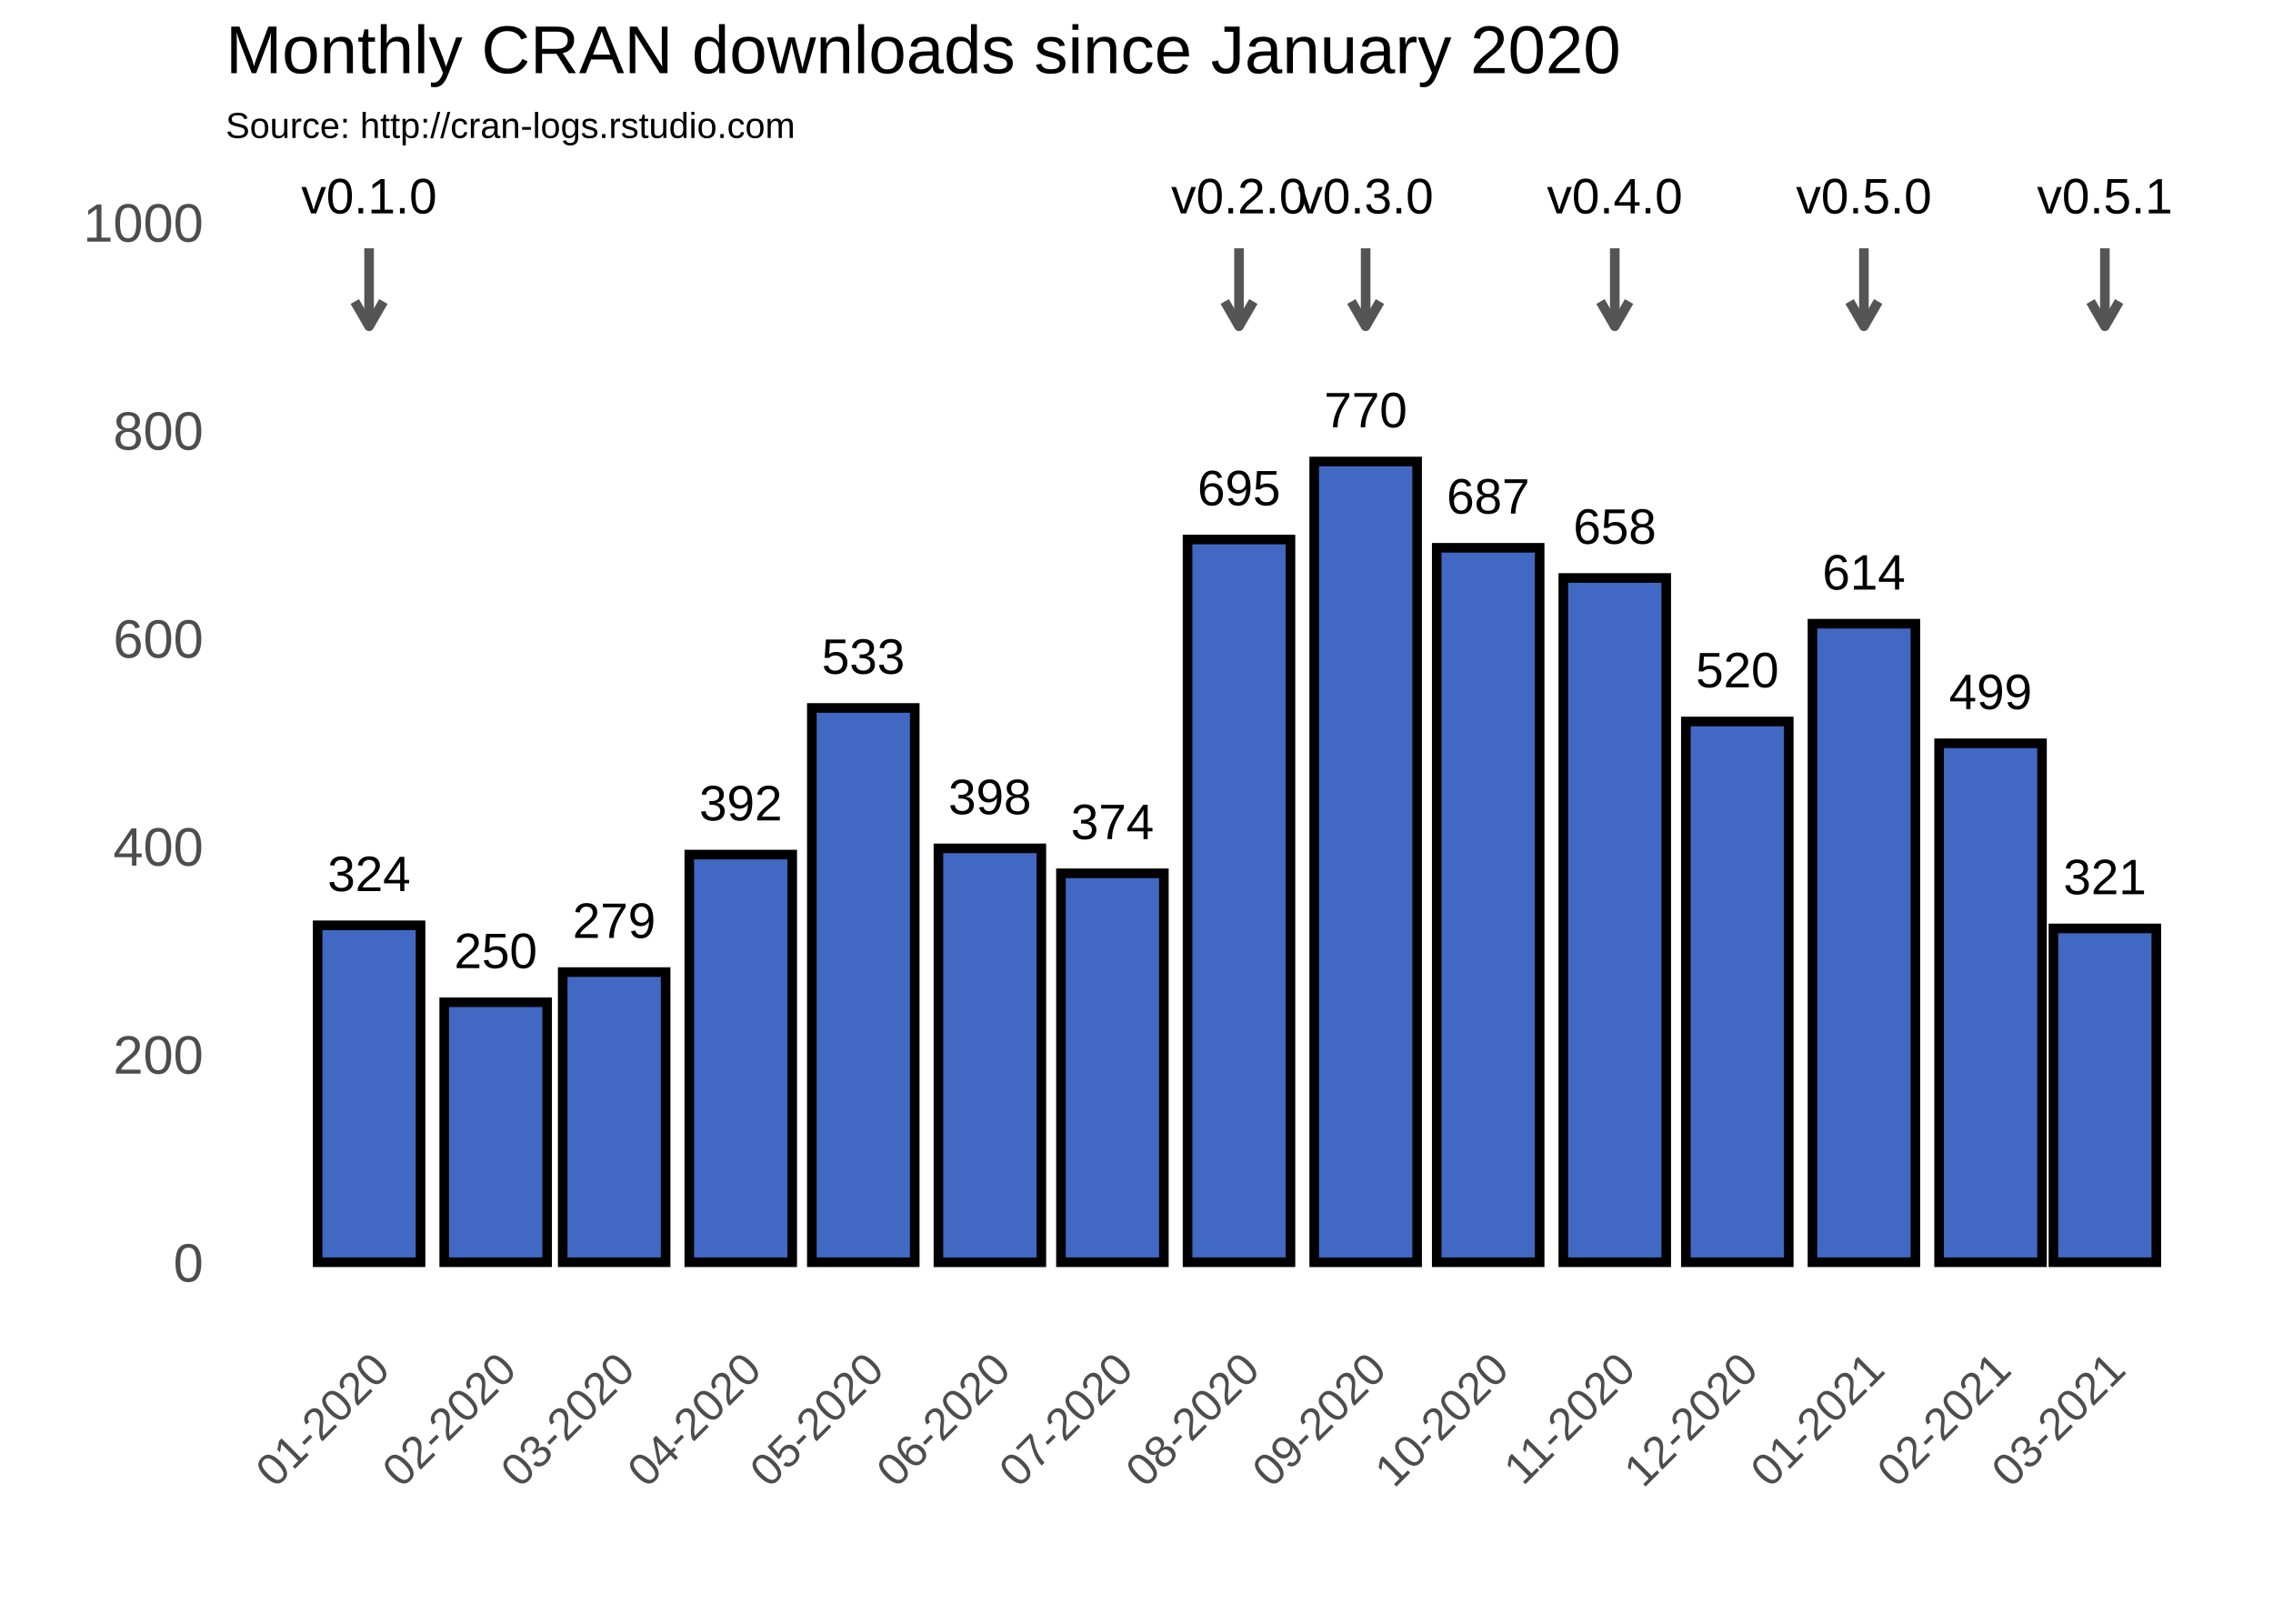
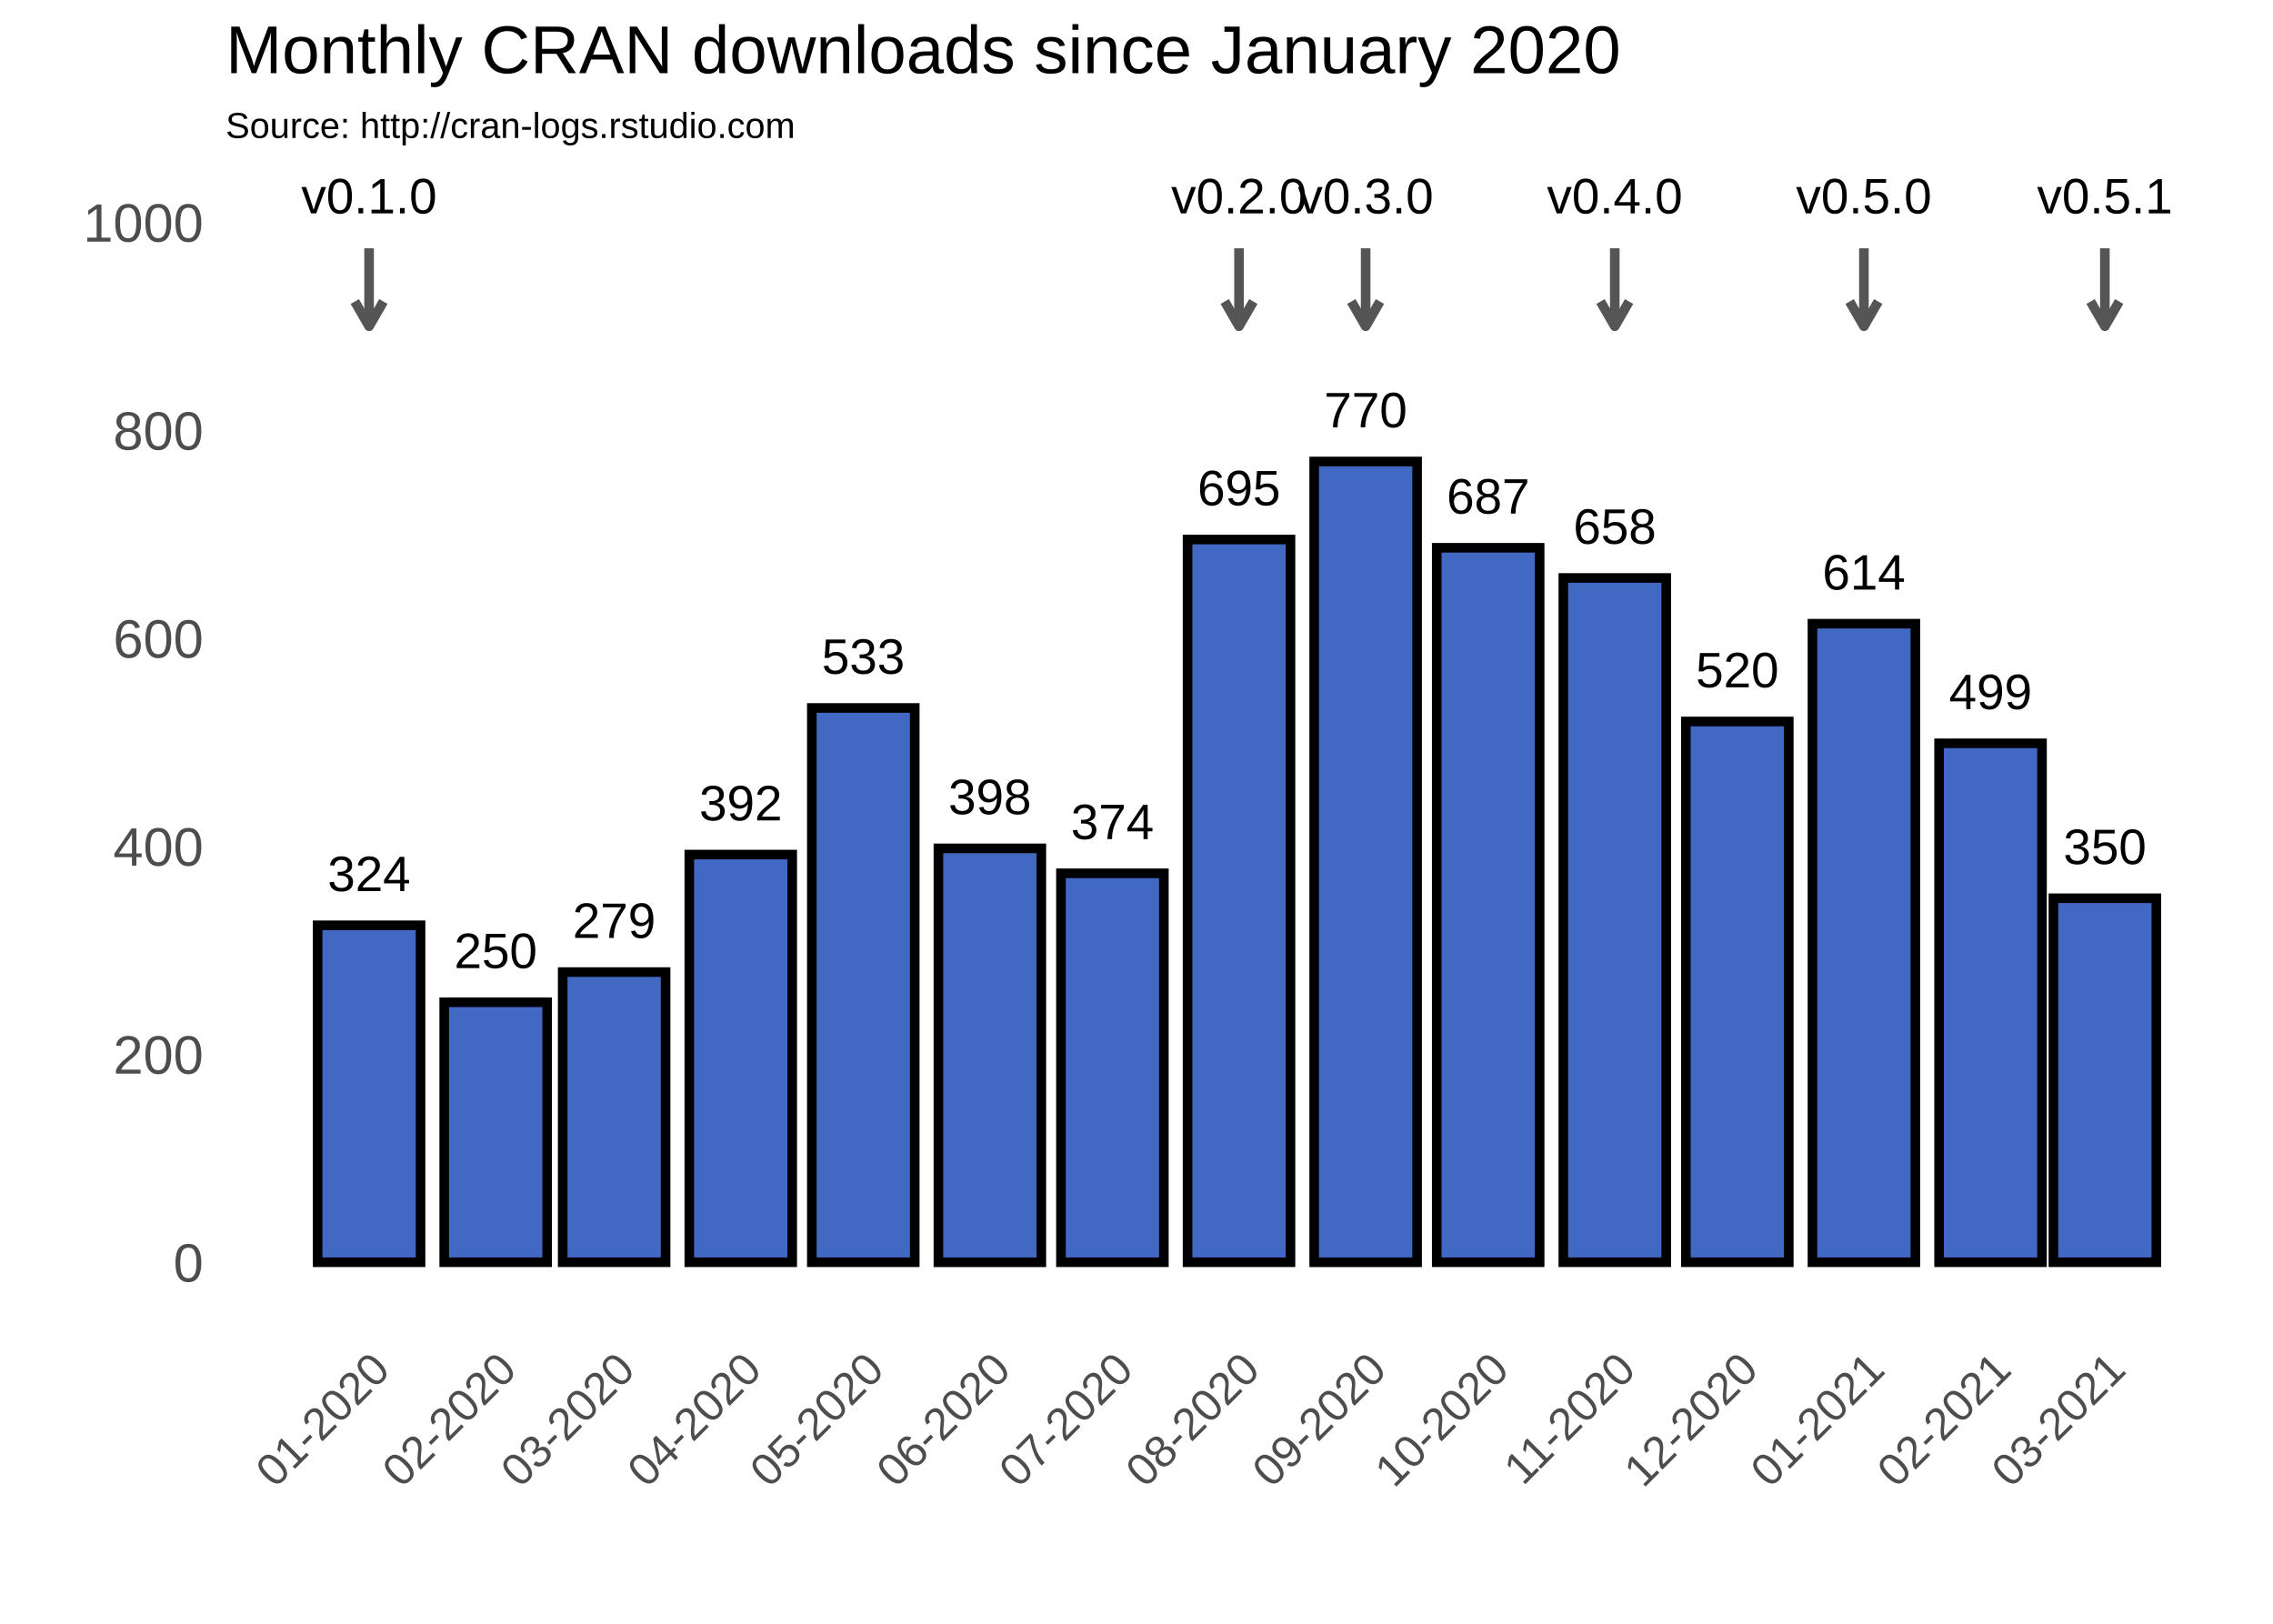
<svg xmlns="http://www.w3.org/2000/svg" class="svglite" width="504.00pt" height="360.00pt" viewBox="0 0 504.00 360.00">
  <defs>
    <style type="text/css">
    .svglite line, .svglite polyline, .svglite polygon, .svglite path, .svglite rect, .svglite circle {
      fill: none;
      stroke: #000000;
      stroke-linecap: round;
      stroke-linejoin: round;
      stroke-miterlimit: 10.00;
    }
  </style>
  </defs>
  <rect width="100%" height="100%" style="stroke: none; fill: #FFFFFF;" />
  <defs>
    <clipPath id="cpMC4wMHw1MDQuMDB8MC4wMHwzNjAuMDA=">
      <rect x="0.00" y="0.00" width="504.00" height="360.00" />
    </clipPath>
  </defs>
  <g clip-path="url(#cpMC4wMHw1MDQuMDB8MC4wMHwzNjAuMDA=)">
    <rect x="0.00" y="0.00" width="504.00" height="360.00" style="stroke-width: 1.07; stroke: #FFFFFF; fill: #FFFFFF;" />
  </g>
  <defs>
    <clipPath id="cpNTAuMDR8NDk4LjUyfDM3Ljc2fDI5MS4zOA==">
      <rect x="50.04" y="37.76" width="448.48" height="253.62" />
    </clipPath>
  </defs>
  <g clip-path="url(#cpNTAuMDR8NDk4LjUyfDM3Ljc2fDI5MS4zOA==)">
    <polyline points="50.04,256.79 498.52,256.79 " style="stroke-width: 0.53; stroke: #FFFFFF; stroke-linecap: butt;" />
    <polyline points="50.04,210.68 498.52,210.68 " style="stroke-width: 0.53; stroke: #FFFFFF; stroke-linecap: butt;" />
    <polyline points="50.04,164.57 498.52,164.57 " style="stroke-width: 0.53; stroke: #FFFFFF; stroke-linecap: butt;" />
    <polyline points="50.04,118.46 498.52,118.46 " style="stroke-width: 0.53; stroke: #FFFFFF; stroke-linecap: butt;" />
    <polyline points="50.04,72.34 498.52,72.34 " style="stroke-width: 0.53; stroke: #FFFFFF; stroke-linecap: butt;" />
    <polyline points="53.77,291.38 53.77,37.76 " style="stroke-width: 0.53; stroke: #FFFFFF; stroke-linecap: butt;" />
    <polyline points="67.80,291.38 67.80,37.76 " style="stroke-width: 0.53; stroke: #FFFFFF; stroke-linecap: butt;" />
    <polyline points="95.88,291.38 95.88,37.76 " style="stroke-width: 0.53; stroke: #FFFFFF; stroke-linecap: butt;" />
    <polyline points="123.04,291.38 123.04,37.76 " style="stroke-width: 0.53; stroke: #FFFFFF; stroke-linecap: butt;" />
    <polyline points="150.21,291.38 150.21,37.76 " style="stroke-width: 0.53; stroke: #FFFFFF; stroke-linecap: butt;" />
    <polyline points="177.83,291.38 177.83,37.76 " style="stroke-width: 0.53; stroke: #FFFFFF; stroke-linecap: butt;" />
    <polyline points="205.46,291.38 205.46,37.76 " style="stroke-width: 0.53; stroke: #FFFFFF; stroke-linecap: butt;" />
    <polyline points="233.08,291.38 233.08,37.76 " style="stroke-width: 0.53; stroke: #FFFFFF; stroke-linecap: butt;" />
    <polyline points="260.70,291.38 260.70,37.76 " style="stroke-width: 0.53; stroke: #FFFFFF; stroke-linecap: butt;" />
    <polyline points="288.77,291.38 288.77,37.76 " style="stroke-width: 0.53; stroke: #FFFFFF; stroke-linecap: butt;" />
    <polyline points="316.39,291.38 316.39,37.76 " style="stroke-width: 0.53; stroke: #FFFFFF; stroke-linecap: butt;" />
    <polyline points="344.01,291.38 344.01,37.76 " style="stroke-width: 0.53; stroke: #FFFFFF; stroke-linecap: butt;" />
    <polyline points="371.64,291.38 371.64,37.76 " style="stroke-width: 0.53; stroke: #FFFFFF; stroke-linecap: butt;" />
    <polyline points="399.26,291.38 399.26,37.76 " style="stroke-width: 0.53; stroke: #FFFFFF; stroke-linecap: butt;" />
    <polyline points="427.33,291.38 427.33,37.76 " style="stroke-width: 0.53; stroke: #FFFFFF; stroke-linecap: butt;" />
    <polyline points="454.05,291.38 454.05,37.76 " style="stroke-width: 0.53; stroke: #FFFFFF; stroke-linecap: butt;" />
    <polyline points="480.76,291.38 480.76,37.76 " style="stroke-width: 0.53; stroke: #FFFFFF; stroke-linecap: butt;" />
    <polyline points="494.80,291.38 494.80,37.76 " style="stroke-width: 0.53; stroke: #FFFFFF; stroke-linecap: butt;" />
    <polyline points="50.04,279.85 498.52,279.85 " style="stroke-width: 1.07; stroke: #FFFFFF; stroke-linecap: butt;" />
    <polyline points="50.04,233.74 498.52,233.74 " style="stroke-width: 1.07; stroke: #FFFFFF; stroke-linecap: butt;" />
    <polyline points="50.04,187.63 498.52,187.63 " style="stroke-width: 1.07; stroke: #FFFFFF; stroke-linecap: butt;" />
    <polyline points="50.04,141.51 498.52,141.51 " style="stroke-width: 1.07; stroke: #FFFFFF; stroke-linecap: butt;" />
    <polyline points="50.04,95.40 498.52,95.40 " style="stroke-width: 1.07; stroke: #FFFFFF; stroke-linecap: butt;" />
    <polyline points="50.04,49.29 498.52,49.29 " style="stroke-width: 1.07; stroke: #FFFFFF; stroke-linecap: butt;" />
    <polyline points="81.84,291.38 81.84,37.76 " style="stroke-width: 1.07; stroke: #FFFFFF; stroke-linecap: butt;" />
    <polyline points="109.91,291.38 109.91,37.76 " style="stroke-width: 1.07; stroke: #FFFFFF; stroke-linecap: butt;" />
    <polyline points="136.18,291.38 136.18,37.76 " style="stroke-width: 1.07; stroke: #FFFFFF; stroke-linecap: butt;" />
    <polyline points="164.25,291.38 164.25,37.76 " style="stroke-width: 1.07; stroke: #FFFFFF; stroke-linecap: butt;" />
    <polyline points="191.42,291.38 191.42,37.76 " style="stroke-width: 1.07; stroke: #FFFFFF; stroke-linecap: butt;" />
    <polyline points="219.49,291.38 219.49,37.76 " style="stroke-width: 1.07; stroke: #FFFFFF; stroke-linecap: butt;" />
    <polyline points="246.66,291.38 246.66,37.76 " style="stroke-width: 1.07; stroke: #FFFFFF; stroke-linecap: butt;" />
    <polyline points="274.73,291.38 274.73,37.76 " style="stroke-width: 1.07; stroke: #FFFFFF; stroke-linecap: butt;" />
    <polyline points="302.81,291.38 302.81,37.76 " style="stroke-width: 1.07; stroke: #FFFFFF; stroke-linecap: butt;" />
    <polyline points="329.98,291.38 329.98,37.76 " style="stroke-width: 1.07; stroke: #FFFFFF; stroke-linecap: butt;" />
    <polyline points="358.05,291.38 358.05,37.76 " style="stroke-width: 1.07; stroke: #FFFFFF; stroke-linecap: butt;" />
    <polyline points="385.22,291.38 385.22,37.76 " style="stroke-width: 1.07; stroke: #FFFFFF; stroke-linecap: butt;" />
    <polyline points="413.29,291.38 413.29,37.76 " style="stroke-width: 1.07; stroke: #FFFFFF; stroke-linecap: butt;" />
    <polyline points="441.37,291.38 441.37,37.76 " style="stroke-width: 1.07; stroke: #FFFFFF; stroke-linecap: butt;" />
    <polyline points="466.72,291.38 466.72,37.76 " style="stroke-width: 1.07; stroke: #FFFFFF; stroke-linecap: butt;" />
    <rect x="70.43" y="205.15" width="22.82" height="74.70" style="stroke-width: 2.13; stroke-linecap: square; stroke-linejoin: miter; fill: #4168C3;" />
    <rect x="98.50" y="222.21" width="22.82" height="57.64" style="stroke-width: 2.13; stroke-linecap: square; stroke-linejoin: miter; fill: #4168C3;" />
    <rect x="124.77" y="215.52" width="22.82" height="64.33" style="stroke-width: 2.13; stroke-linecap: square; stroke-linejoin: miter; fill: #4168C3;" />
    <rect x="152.84" y="189.47" width="22.82" height="90.38" style="stroke-width: 2.13; stroke-linecap: square; stroke-linejoin: miter; fill: #4168C3;" />
    <rect x="180.01" y="156.96" width="22.82" height="122.89" style="stroke-width: 2.13; stroke-linecap: square; stroke-linejoin: miter; fill: #4168C3;" />
    <rect x="208.08" y="188.09" width="22.82" height="91.77" style="stroke-width: 2.13; stroke-linecap: square; stroke-linejoin: miter; fill: #4168C3;" />
    <rect x="235.25" y="193.62" width="22.82" height="86.23" style="stroke-width: 2.13; stroke-linecap: square; stroke-linejoin: miter; fill: #4168C3;" />
    <rect x="263.32" y="119.61" width="22.82" height="160.24" style="stroke-width: 2.13; stroke-linecap: square; stroke-linejoin: miter; fill: #4168C3;" />
    <rect x="291.40" y="102.32" width="22.82" height="177.54" style="stroke-width: 2.13; stroke-linecap: square; stroke-linejoin: miter; fill: #4168C3;" />
    <rect x="318.57" y="121.45" width="22.82" height="158.40" style="stroke-width: 2.13; stroke-linecap: square; stroke-linejoin: miter; fill: #4168C3;" />
    <rect x="346.64" y="128.14" width="22.82" height="151.71" style="stroke-width: 2.13; stroke-linecap: square; stroke-linejoin: miter; fill: #4168C3;" />
    <rect x="373.81" y="159.96" width="22.82" height="119.89" style="stroke-width: 2.13; stroke-linecap: square; stroke-linejoin: miter; fill: #4168C3;" />
    <rect x="401.88" y="138.28" width="22.82" height="141.57" style="stroke-width: 2.13; stroke-linecap: square; stroke-linejoin: miter; fill: #4168C3;" />
    <rect x="429.96" y="164.80" width="22.82" height="115.05" style="stroke-width: 2.13; stroke-linecap: square; stroke-linejoin: miter; fill: #4168C3;" />
-     <rect x="455.31" y="205.84" width="22.82" height="74.01" style="stroke-width: 2.13; stroke-linecap: square; stroke-linejoin: miter; fill: #4168C3;" />
+     <rect x="455.31" y="199.15" width="22.82" height="80.70" style="stroke-width: 2.13; stroke-linecap: square; stroke-linejoin: miter; fill: #4168C3;" />
    <text x="81.84" y="197.57" text-anchor="middle" style="font-size: 11.04px; font-family: Arial;" textLength="18.40px" lengthAdjust="spacingAndGlyphs">324</text>
    <text x="109.91" y="214.63" text-anchor="middle" style="font-size: 11.04px; font-family: Arial;" textLength="18.40px" lengthAdjust="spacingAndGlyphs">250</text>
    <text x="136.18" y="207.94" text-anchor="middle" style="font-size: 11.04px; font-family: Arial;" textLength="18.40px" lengthAdjust="spacingAndGlyphs">279</text>
    <text x="164.25" y="181.89" text-anchor="middle" style="font-size: 11.04px; font-family: Arial;" textLength="18.40px" lengthAdjust="spacingAndGlyphs">392</text>
    <text x="191.42" y="149.38" text-anchor="middle" style="font-size: 11.04px; font-family: Arial;" textLength="18.40px" lengthAdjust="spacingAndGlyphs">533</text>
    <text x="219.49" y="180.51" text-anchor="middle" style="font-size: 11.04px; font-family: Arial;" textLength="18.40px" lengthAdjust="spacingAndGlyphs">398</text>
    <text x="246.66" y="186.04" text-anchor="middle" style="font-size: 11.04px; font-family: Arial;" textLength="18.40px" lengthAdjust="spacingAndGlyphs">374</text>
    <text x="274.73" y="112.03" text-anchor="middle" style="font-size: 11.04px; font-family: Arial;" textLength="18.40px" lengthAdjust="spacingAndGlyphs">695</text>
    <text x="302.81" y="94.74" text-anchor="middle" style="font-size: 11.04px; font-family: Arial;" textLength="18.40px" lengthAdjust="spacingAndGlyphs">770</text>
    <text x="329.98" y="113.87" text-anchor="middle" style="font-size: 11.04px; font-family: Arial;" textLength="18.40px" lengthAdjust="spacingAndGlyphs">687</text>
    <text x="358.05" y="120.56" text-anchor="middle" style="font-size: 11.04px; font-family: Arial;" textLength="18.40px" lengthAdjust="spacingAndGlyphs">658</text>
    <text x="385.22" y="152.38" text-anchor="middle" style="font-size: 11.04px; font-family: Arial;" textLength="18.40px" lengthAdjust="spacingAndGlyphs">520</text>
    <text x="413.29" y="130.71" text-anchor="middle" style="font-size: 11.04px; font-family: Arial;" textLength="18.40px" lengthAdjust="spacingAndGlyphs">614</text>
    <text x="441.37" y="157.22" text-anchor="middle" style="font-size: 11.04px; font-family: Arial;" textLength="18.40px" lengthAdjust="spacingAndGlyphs">499</text>
-     <text x="466.72" y="198.26" text-anchor="middle" style="font-size: 11.04px; font-family: Arial;" textLength="18.40px" lengthAdjust="spacingAndGlyphs">321</text>
+     <text x="466.72" y="191.57" text-anchor="middle" style="font-size: 11.04px; font-family: Arial;" textLength="18.40px" lengthAdjust="spacingAndGlyphs">350</text>
    <line x1="81.84" y1="55.05" x2="81.84" y2="72.34" style="stroke-width: 2.13; stroke: #555555; stroke-linecap: butt;" />
    <polyline points="78.67,66.85 81.84,72.34 85.01,66.85 " style="stroke-width: 2.13; stroke: #555555; stroke-linecap: butt;" />
    <line x1="274.73" y1="55.05" x2="274.73" y2="72.34" style="stroke-width: 2.13; stroke: #555555; stroke-linecap: butt;" />
    <polyline points="271.56,66.85 274.73,72.34 277.91,66.85 " style="stroke-width: 2.13; stroke: #555555; stroke-linecap: butt;" />
    <line x1="302.81" y1="55.05" x2="302.81" y2="72.34" style="stroke-width: 2.13; stroke: #555555; stroke-linecap: butt;" />
    <polyline points="299.64,66.85 302.81,72.34 305.98,66.85 " style="stroke-width: 2.13; stroke: #555555; stroke-linecap: butt;" />
    <line x1="358.05" y1="55.05" x2="358.05" y2="72.34" style="stroke-width: 2.13; stroke: #555555; stroke-linecap: butt;" />
    <polyline points="354.88,66.85 358.05,72.34 361.22,66.85 " style="stroke-width: 2.13; stroke: #555555; stroke-linecap: butt;" />
    <line x1="413.29" y1="55.05" x2="413.29" y2="72.34" style="stroke-width: 2.13; stroke: #555555; stroke-linecap: butt;" />
    <polyline points="410.12,66.85 413.29,72.34 416.46,66.85 " style="stroke-width: 2.13; stroke: #555555; stroke-linecap: butt;" />
    <line x1="466.72" y1="55.05" x2="466.72" y2="72.34" style="stroke-width: 2.13; stroke: #555555; stroke-linecap: butt;" />
    <polyline points="463.55,66.85 466.72,72.34 469.89,66.85 " style="stroke-width: 2.13; stroke: #555555; stroke-linecap: butt;" />
    <text x="81.84" y="47.31" text-anchor="middle" style="font-size: 11.04px; font-family: Arial;" textLength="30.05px" lengthAdjust="spacingAndGlyphs">v0.1.0</text>
    <text x="274.73" y="47.31" text-anchor="middle" style="font-size: 11.04px; font-family: Arial;" textLength="30.05px" lengthAdjust="spacingAndGlyphs">v0.2.0</text>
    <text x="302.81" y="47.31" text-anchor="middle" style="font-size: 11.04px; font-family: Arial;" textLength="30.05px" lengthAdjust="spacingAndGlyphs">v0.3.0</text>
    <text x="358.05" y="47.31" text-anchor="middle" style="font-size: 11.04px; font-family: Arial;" textLength="30.05px" lengthAdjust="spacingAndGlyphs">v0.4.0</text>
    <text x="413.29" y="47.31" text-anchor="middle" style="font-size: 11.04px; font-family: Arial;" textLength="30.05px" lengthAdjust="spacingAndGlyphs">v0.5.0</text>
    <text x="466.72" y="47.31" text-anchor="middle" style="font-size: 11.04px; font-family: Arial;" textLength="30.05px" lengthAdjust="spacingAndGlyphs">v0.5.1</text>
  </g>
  <g clip-path="url(#cpMC4wMHw1MDQuMDB8MC4wMHwzNjAuMDA=)">
    <text x="45.11" y="284.15" text-anchor="end" style="font-size: 12.00px; fill: #4D4D4D; font-family: Arial;" textLength="6.67px" lengthAdjust="spacingAndGlyphs">0</text>
    <text x="45.11" y="238.04" text-anchor="end" style="font-size: 12.00px; fill: #4D4D4D; font-family: Arial;" textLength="20.02px" lengthAdjust="spacingAndGlyphs">200</text>
    <text x="45.11" y="191.92" text-anchor="end" style="font-size: 12.00px; fill: #4D4D4D; font-family: Arial;" textLength="20.02px" lengthAdjust="spacingAndGlyphs">400</text>
    <text x="45.11" y="145.81" text-anchor="end" style="font-size: 12.00px; fill: #4D4D4D; font-family: Arial;" textLength="20.02px" lengthAdjust="spacingAndGlyphs">600</text>
    <text x="45.11" y="99.70" text-anchor="end" style="font-size: 12.00px; fill: #4D4D4D; font-family: Arial;" textLength="20.02px" lengthAdjust="spacingAndGlyphs">800</text>
    <text x="45.11" y="53.58" text-anchor="end" style="font-size: 12.00px; fill: #4D4D4D; font-family: Arial;" textLength="26.70px" lengthAdjust="spacingAndGlyphs">1000</text>
    <text transform="translate(86.91,304.17) rotate(-45)" text-anchor="end" style="font-size: 10.00px; fill: #4D4D4D; font-family: Arial;" textLength="36.73px" lengthAdjust="spacingAndGlyphs">01-2020</text>
    <text transform="translate(114.98,304.17) rotate(-45)" text-anchor="end" style="font-size: 10.00px; fill: #4D4D4D; font-family: Arial;" textLength="36.73px" lengthAdjust="spacingAndGlyphs">02-2020</text>
    <text transform="translate(141.24,304.17) rotate(-45)" text-anchor="end" style="font-size: 10.00px; fill: #4D4D4D; font-family: Arial;" textLength="36.73px" lengthAdjust="spacingAndGlyphs">03-2020</text>
    <text transform="translate(169.32,304.17) rotate(-45)" text-anchor="end" style="font-size: 10.00px; fill: #4D4D4D; font-family: Arial;" textLength="36.73px" lengthAdjust="spacingAndGlyphs">04-2020</text>
    <text transform="translate(196.48,304.17) rotate(-45)" text-anchor="end" style="font-size: 10.00px; fill: #4D4D4D; font-family: Arial;" textLength="36.73px" lengthAdjust="spacingAndGlyphs">05-2020</text>
    <text transform="translate(224.56,304.17) rotate(-45)" text-anchor="end" style="font-size: 10.00px; fill: #4D4D4D; font-family: Arial;" textLength="36.73px" lengthAdjust="spacingAndGlyphs">06-2020</text>
    <text transform="translate(251.73,304.17) rotate(-45)" text-anchor="end" style="font-size: 10.00px; fill: #4D4D4D; font-family: Arial;" textLength="36.73px" lengthAdjust="spacingAndGlyphs">07-2020</text>
    <text transform="translate(279.80,304.17) rotate(-45)" text-anchor="end" style="font-size: 10.00px; fill: #4D4D4D; font-family: Arial;" textLength="36.73px" lengthAdjust="spacingAndGlyphs">08-2020</text>
    <text transform="translate(307.87,304.17) rotate(-45)" text-anchor="end" style="font-size: 10.00px; fill: #4D4D4D; font-family: Arial;" textLength="36.73px" lengthAdjust="spacingAndGlyphs">09-2020</text>
    <text transform="translate(335.04,304.17) rotate(-45)" text-anchor="end" style="font-size: 10.00px; fill: #4D4D4D; font-family: Arial;" textLength="36.73px" lengthAdjust="spacingAndGlyphs">10-2020</text>
    <text transform="translate(363.12,304.17) rotate(-45)" text-anchor="end" style="font-size: 10.00px; fill: #4D4D4D; font-family: Arial;" textLength="35.99px" lengthAdjust="spacingAndGlyphs">11-2020</text>
    <text transform="translate(390.29,304.17) rotate(-45)" text-anchor="end" style="font-size: 10.00px; fill: #4D4D4D; font-family: Arial;" textLength="36.73px" lengthAdjust="spacingAndGlyphs">12-2020</text>
    <text transform="translate(418.36,304.17) rotate(-45)" text-anchor="end" style="font-size: 10.00px; fill: #4D4D4D; font-family: Arial;" textLength="36.73px" lengthAdjust="spacingAndGlyphs">01-2021</text>
    <text transform="translate(446.43,304.17) rotate(-45)" text-anchor="end" style="font-size: 10.00px; fill: #4D4D4D; font-family: Arial;" textLength="36.73px" lengthAdjust="spacingAndGlyphs">02-2021</text>
    <text transform="translate(471.79,304.17) rotate(-45)" text-anchor="end" style="font-size: 10.00px; fill: #4D4D4D; font-family: Arial;" textLength="36.73px" lengthAdjust="spacingAndGlyphs">03-2021</text>
    <text x="50.04" y="30.59" style="font-size: 8.00px; font-family: Arial;" textLength="126.32px" lengthAdjust="spacingAndGlyphs">Source: http://cran-logs.rstudio.com</text>
    <text x="50.04" y="16.22" style="font-size: 15.00px; font-family: Arial;" textLength="309.25px" lengthAdjust="spacingAndGlyphs">Monthly CRAN downloads since January 2020</text>
  </g>
</svg>
